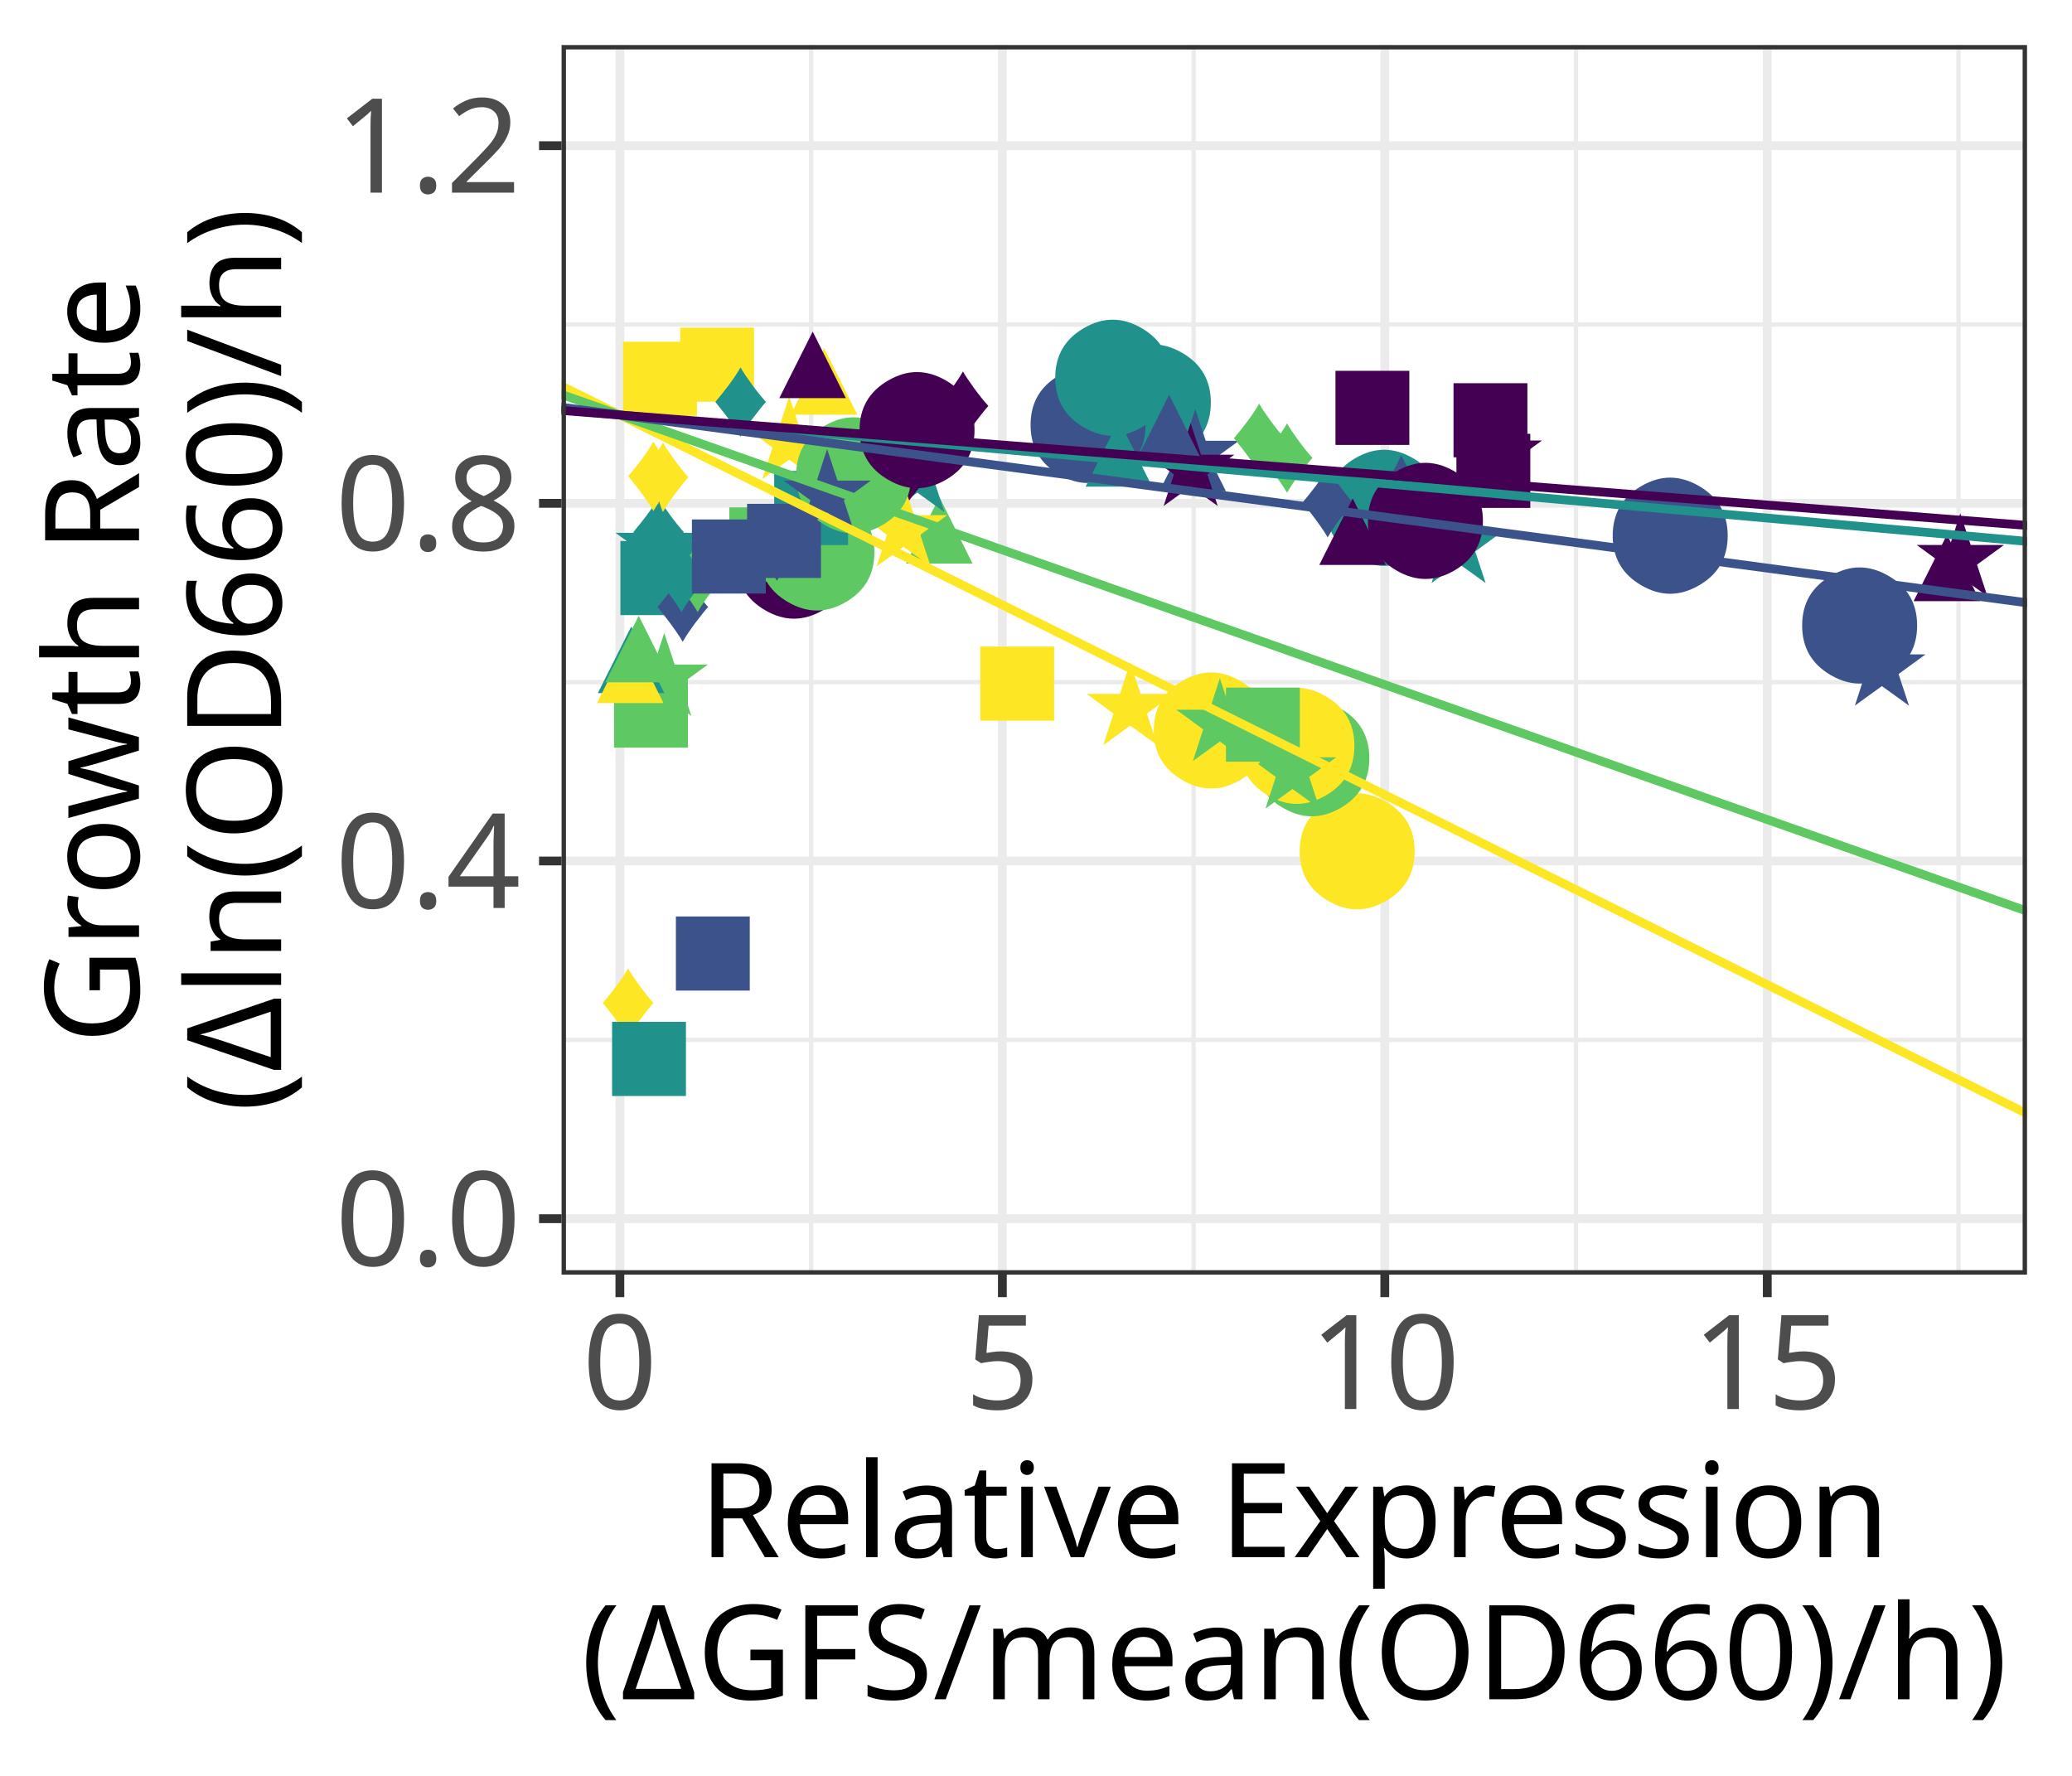
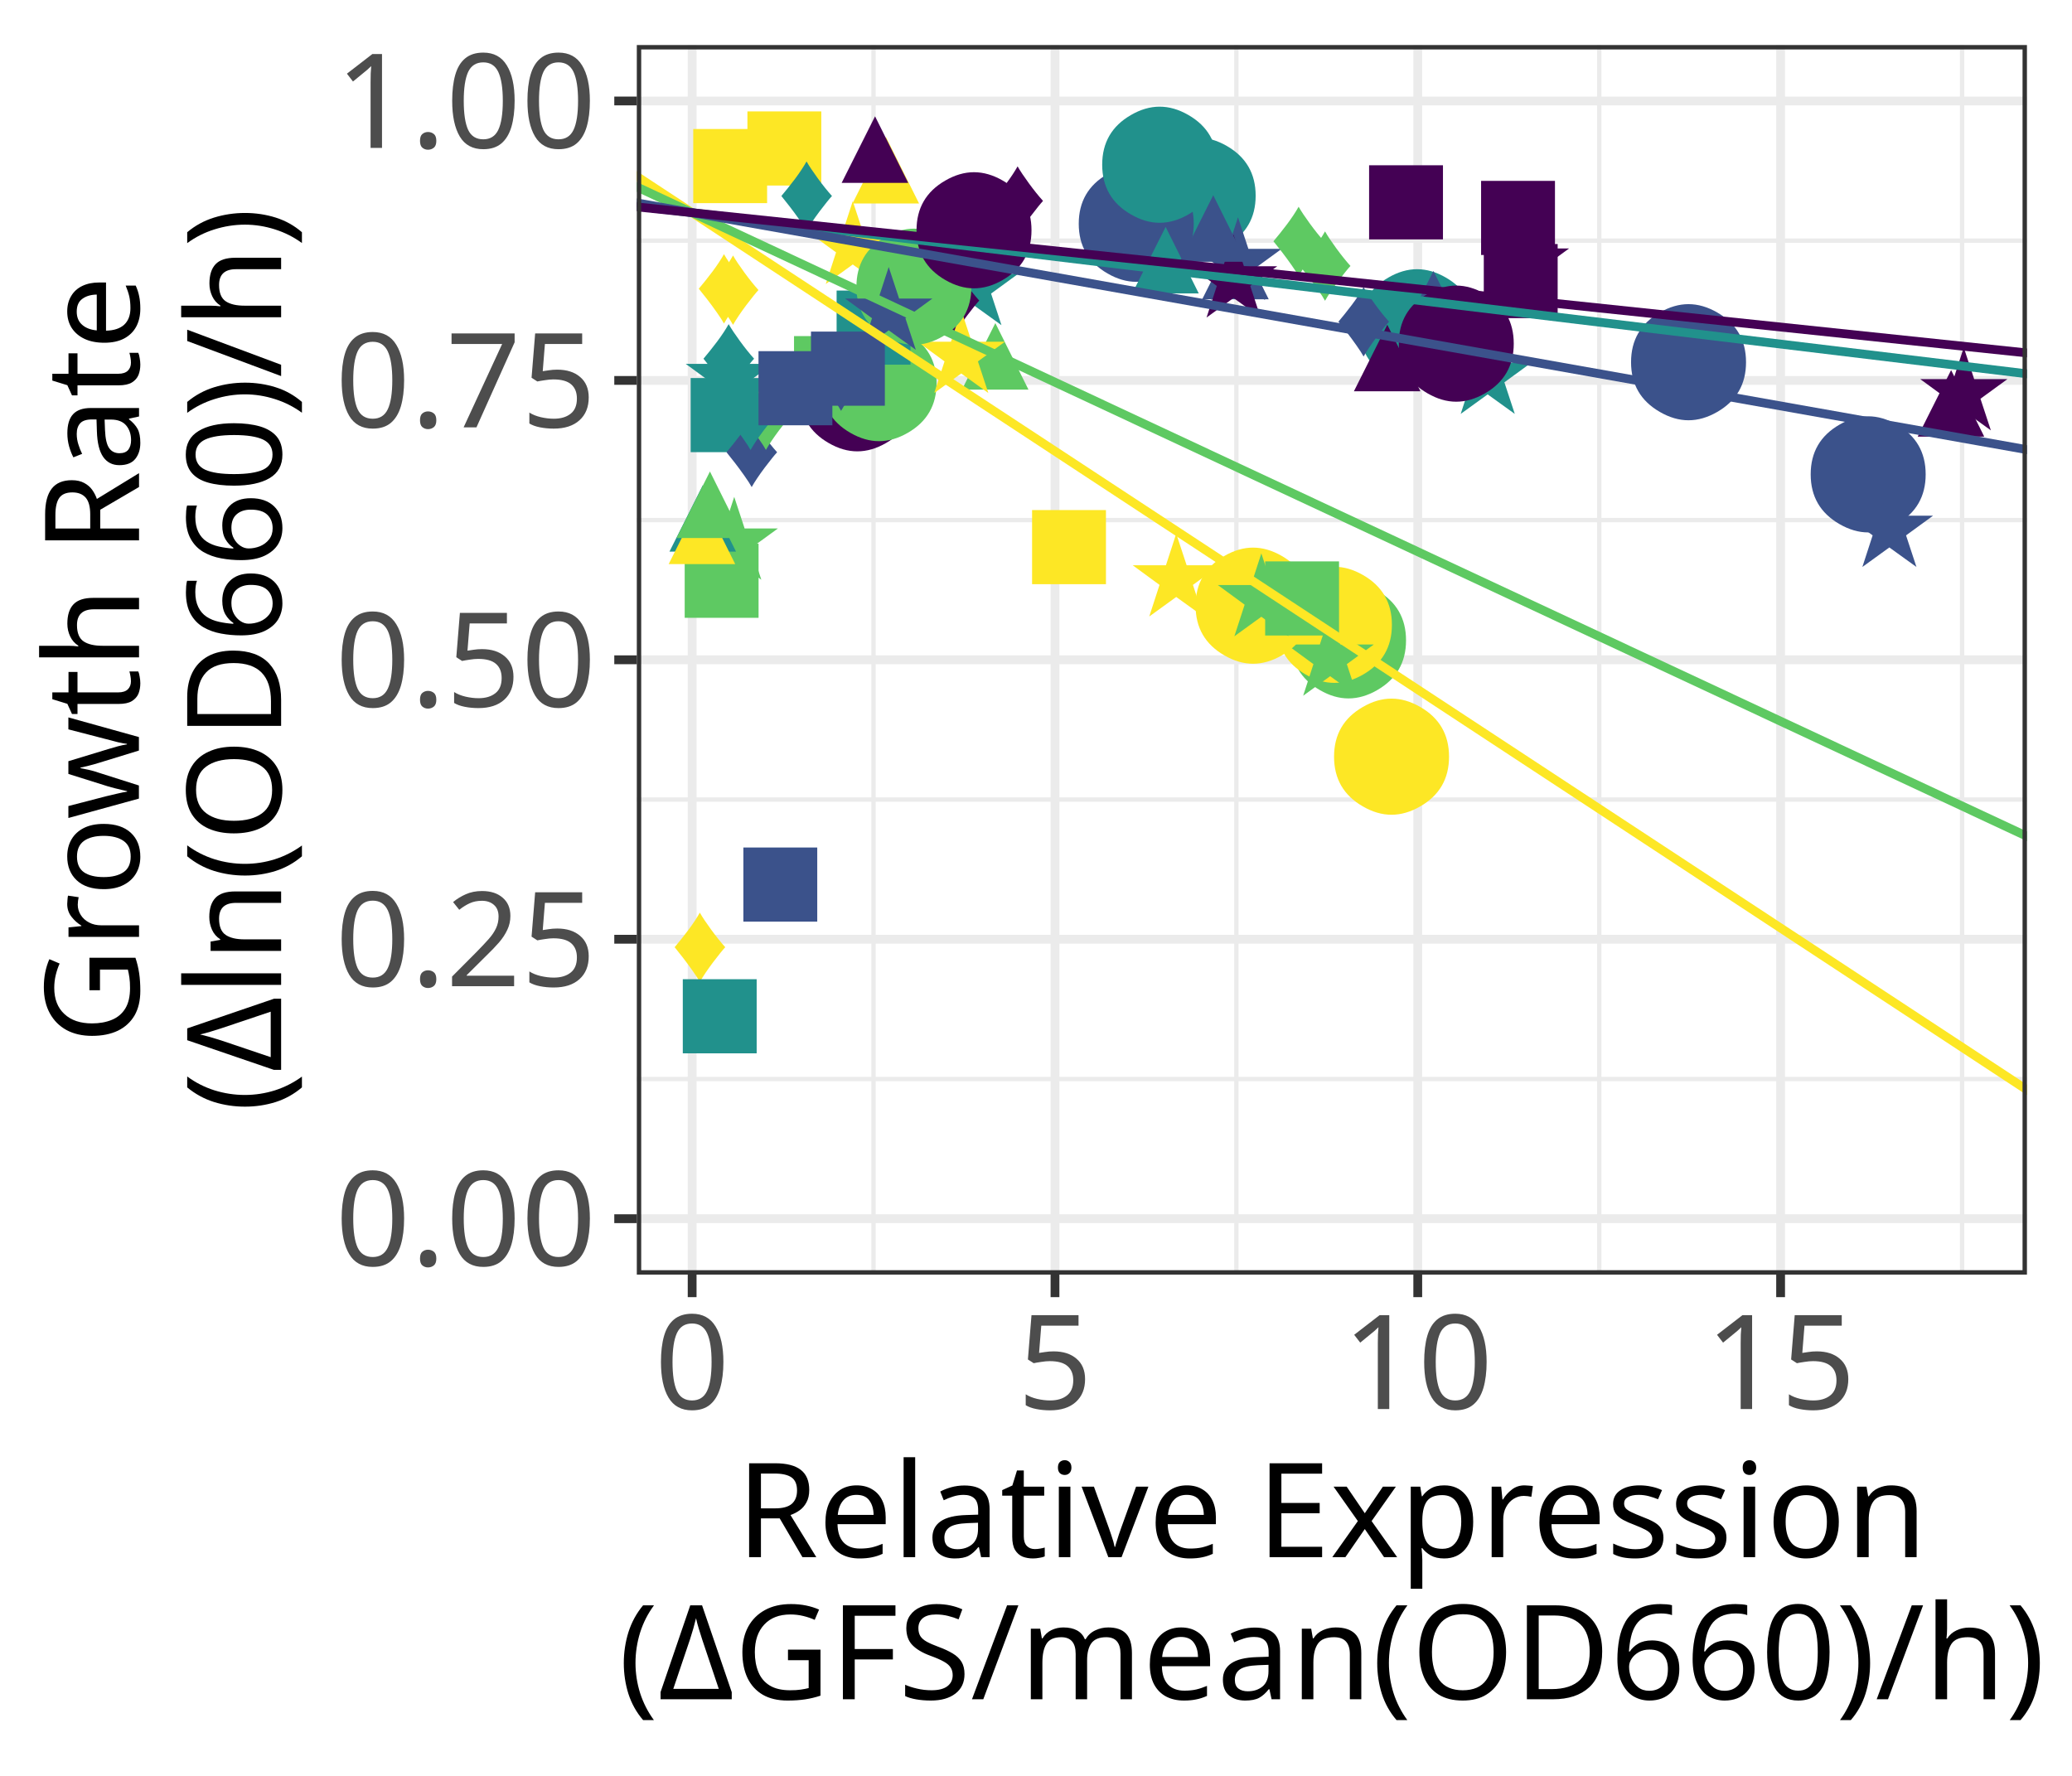
<svg xmlns="http://www.w3.org/2000/svg" class="svglite" width="252.00pt" height="216.00pt" viewBox="0 0 252.00 216.00">
  <defs>
    <style type="text/css">
    .svglite line, .svglite polyline, .svglite polygon, .svglite path, .svglite rect, .svglite circle {
      fill: none;
      stroke: #000000;
      stroke-linecap: round;
      stroke-linejoin: round;
      stroke-miterlimit: 10.00;
    }
    .svglite text {
      white-space: pre;
    }
  </style>
  </defs>
  <rect width="100%" height="100%" style="stroke: none; fill: #FFFFFF;" />
  <defs>
    <clipPath id="cpMC4wMHwyNTIuMDB8MC4wMHwyMTYuMDA=">
      <rect x="0.00" y="0.00" width="252.00" height="216.00" />
    </clipPath>
  </defs>
  <g clip-path="url(#cpMC4wMHwyNTIuMDB8MC4wMHwyMTYuMDA=)">
    <rect x="0.00" y="0.00" width="252.00" height="216.00" style="stroke-width: 1.07; stroke: #FFFFFF; fill: #FFFFFF;" />
  </g>
  <defs>
-     <clipPath id="cpNjguMzB8MjQ2LjUyfDUuNDh8MTU1LjAz">
-       <rect x="68.30" y="5.48" width="178.23" height="149.55" />
+     <clipPath id="cpNzcuNDV8MjQ2LjUyfDUuNDh8MTU1LjAz">
+       <rect x="77.45" y="5.48" width="169.07" height="149.55" />
    </clipPath>
  </defs>
-   <g clip-path="url(#cpNjguMzB8MjQ2LjUyfDUuNDh8MTU1LjAz)">
-     <rect x="68.30" y="5.48" width="178.23" height="149.55" style="stroke-width: 1.07; stroke: none; fill: #FFFFFF;" />
-     <polyline points="68.30,126.48 246.52,126.48 " style="stroke-width: 0.53; stroke: #EBEBEB; stroke-linecap: butt;" />
-     <polyline points="68.30,82.97 246.52,82.97 " style="stroke-width: 0.53; stroke: #EBEBEB; stroke-linecap: butt;" />
-     <polyline points="68.30,39.47 246.52,39.47 " style="stroke-width: 0.53; stroke: #EBEBEB; stroke-linecap: butt;" />
-     <polyline points="98.65,155.03 98.65,5.48 " style="stroke-width: 0.53; stroke: #EBEBEB; stroke-linecap: butt;" />
-     <polyline points="145.17,155.03 145.17,5.48 " style="stroke-width: 0.53; stroke: #EBEBEB; stroke-linecap: butt;" />
-     <polyline points="191.68,155.03 191.68,5.48 " style="stroke-width: 0.53; stroke: #EBEBEB; stroke-linecap: butt;" />
-     <polyline points="238.20,155.03 238.20,5.48 " style="stroke-width: 0.53; stroke: #EBEBEB; stroke-linecap: butt;" />
-     <polyline points="68.30,148.23 246.52,148.23 " style="stroke-width: 1.07; stroke: #EBEBEB; stroke-linecap: butt;" />
-     <polyline points="68.30,104.72 246.52,104.72 " style="stroke-width: 1.07; stroke: #EBEBEB; stroke-linecap: butt;" />
-     <polyline points="68.30,61.22 246.52,61.22 " style="stroke-width: 1.07; stroke: #EBEBEB; stroke-linecap: butt;" />
-     <polyline points="68.30,17.72 246.52,17.72 " style="stroke-width: 1.07; stroke: #EBEBEB; stroke-linecap: butt;" />
-     <polyline points="75.39,155.03 75.39,5.48 " style="stroke-width: 1.07; stroke: #EBEBEB; stroke-linecap: butt;" />
-     <polyline points="121.91,155.03 121.91,5.48 " style="stroke-width: 1.07; stroke: #EBEBEB; stroke-linecap: butt;" />
-     <polyline points="168.42,155.03 168.42,5.48 " style="stroke-width: 1.07; stroke: #EBEBEB; stroke-linecap: butt;" />
-     <polyline points="214.94,155.03 214.94,5.48 " style="stroke-width: 1.07; stroke: #EBEBEB; stroke-linecap: butt;" />
-     <text x="87.22" y="47.96" text-anchor="middle" style="font-size: 13.85px;fill: #FDE725; font-family: &quot;Arial&quot;;" textLength="8.31px" lengthAdjust="spacingAndGlyphs">◼</text>
-     <text x="165.07" y="107.14" text-anchor="middle" style="font-size: 13.85px;fill: #FDE725; font-family: &quot;Arial&quot;;" textLength="8.31px" lengthAdjust="spacingAndGlyphs">⬤</text>
-     <text x="109.41" y="58.11" text-anchor="middle" style="font-size: 13.85px;fill: #FDE725; font-family: &quot;Arial&quot;;" textLength="8.31px" lengthAdjust="spacingAndGlyphs">▲</text>
-     <text x="76.40" y="126.05" text-anchor="middle" style="font-size: 13.85px;fill: #FDE725; font-family: &quot;Arial&quot;;" textLength="8.31px" lengthAdjust="spacingAndGlyphs">♦</text>
-     <text x="137.46" y="90.57" text-anchor="middle" style="font-size: 13.85px;fill: #FDE725; font-family: &quot;Arial&quot;;" textLength="8.31px" lengthAdjust="spacingAndGlyphs">★</text>
-     <text x="79.18" y="90.03" text-anchor="middle" style="font-size: 13.85px;fill: #5EC962; font-family: &quot;Arial&quot;;" textLength="8.31px" lengthAdjust="spacingAndGlyphs">◼</text>
-     <text x="159.56" y="95.82" text-anchor="middle" style="font-size: 13.85px;fill: #5EC962; font-family: &quot;Arial&quot;;" textLength="8.31px" lengthAdjust="spacingAndGlyphs">⬤</text>
-     <text x="96.58" y="73.17" text-anchor="middle" style="font-size: 13.85px;fill: #5EC962; font-family: &quot;Arial&quot;;" textLength="8.31px" lengthAdjust="spacingAndGlyphs">▲</text>
-     <text x="156.55" y="59.76" text-anchor="middle" style="font-size: 13.85px;fill: #5EC962; font-family: &quot;Arial&quot;;" textLength="8.31px" lengthAdjust="spacingAndGlyphs">♦</text>
-     <text x="80.79" y="87.00" text-anchor="middle" style="font-size: 13.85px;fill: #5EC962; font-family: &quot;Arial&quot;;" textLength="8.31px" lengthAdjust="spacingAndGlyphs">★</text>
-     <text x="79.95" y="73.91" text-anchor="middle" style="font-size: 13.85px;fill: #21918C; font-family: &quot;Arial&quot;;" textLength="8.31px" lengthAdjust="spacingAndGlyphs">◼</text>
-     <text x="140.28" y="52.55" text-anchor="middle" style="font-size: 13.85px;fill: #21918C; font-family: &quot;Arial&quot;;" textLength="8.31px" lengthAdjust="spacingAndGlyphs">⬤</text>
-     <text x="76.77" y="84.30" text-anchor="middle" style="font-size: 13.85px;fill: #21918C; font-family: &quot;Arial&quot;;" textLength="8.31px" lengthAdjust="spacingAndGlyphs">▲</text>
-     <text x="80.10" y="68.79" text-anchor="middle" style="font-size: 13.85px;fill: #21918C; font-family: &quot;Arial&quot;;" textLength="8.31px" lengthAdjust="spacingAndGlyphs">♦</text>
-     <text x="177.39" y="70.85" text-anchor="middle" style="font-size: 13.85px;fill: #21918C; font-family: &quot;Arial&quot;;" textLength="8.31px" lengthAdjust="spacingAndGlyphs">★</text>
-     <text x="86.70" y="119.58" text-anchor="middle" style="font-size: 13.85px;fill: #3B528B; font-family: &quot;Arial&quot;;" textLength="8.31px" lengthAdjust="spacingAndGlyphs">◼</text>
-     <text x="132.34" y="55.28" text-anchor="middle" style="font-size: 13.85px;fill: #3B528B; font-family: &quot;Arial&quot;;" textLength="8.31px" lengthAdjust="spacingAndGlyphs">⬤</text>
-     <text x="145.06" y="59.75" text-anchor="middle" style="font-size: 13.85px;fill: #3B528B; font-family: &quot;Arial&quot;;" textLength="8.31px" lengthAdjust="spacingAndGlyphs">▲</text>
-     <text x="83.05" y="77.89" text-anchor="middle" style="font-size: 13.85px;fill: #3B528B; font-family: &quot;Arial&quot;;" textLength="8.31px" lengthAdjust="spacingAndGlyphs">♦</text>
-     <text x="145.38" y="59.78" text-anchor="middle" style="font-size: 13.85px;fill: #3B528B; font-family: &quot;Arial&quot;;" textLength="8.31px" lengthAdjust="spacingAndGlyphs">★</text>
-     <text x="181.28" y="54.72" text-anchor="middle" style="font-size: 13.85px;fill: #440154; font-family: &quot;Arial&quot;;" textLength="8.31px" lengthAdjust="spacingAndGlyphs">◼</text>
-     <text x="96.58" y="71.78" text-anchor="middle" style="font-size: 13.85px;fill: #440154; font-family: &quot;Arial&quot;;" textLength="8.31px" lengthAdjust="spacingAndGlyphs">⬤</text>
-     <text x="236.79" y="73.12" text-anchor="middle" style="font-size: 13.85px;fill: #440154; font-family: &quot;Arial&quot;;" textLength="8.31px" lengthAdjust="spacingAndGlyphs">▲</text>
-     <text x="109.56" y="60.97" text-anchor="middle" style="font-size: 13.85px;fill: #440154; font-family: &quot;Arial&quot;;" textLength="8.31px" lengthAdjust="spacingAndGlyphs">♦</text>
-     <text x="182.23" y="59.75" text-anchor="middle" style="font-size: 13.85px;fill: #440154; font-family: &quot;Arial&quot;;" textLength="8.31px" lengthAdjust="spacingAndGlyphs">★</text>
-     <text x="123.72" y="86.75" text-anchor="middle" style="font-size: 13.85px;fill: #FDE725; font-family: &quot;Arial&quot;;" textLength="8.31px" lengthAdjust="spacingAndGlyphs">◼</text>
-     <text x="157.74" y="94.31" text-anchor="middle" style="font-size: 13.85px;fill: #FDE725; font-family: &quot;Arial&quot;;" textLength="8.31px" lengthAdjust="spacingAndGlyphs">⬤</text>
-     <text x="76.66" y="85.52" text-anchor="middle" style="font-size: 13.85px;fill: #FDE725; font-family: &quot;Arial&quot;;" textLength="8.31px" lengthAdjust="spacingAndGlyphs">▲</text>
-     <text x="80.65" y="62.10" text-anchor="middle" style="font-size: 13.85px;fill: #FDE725; font-family: &quot;Arial&quot;;" textLength="8.31px" lengthAdjust="spacingAndGlyphs">♦</text>
-     <text x="95.99" y="58.22" text-anchor="middle" style="font-size: 13.85px;fill: #FDE725; font-family: &quot;Arial&quot;;" textLength="8.31px" lengthAdjust="spacingAndGlyphs">★</text>
-     <text x="93.20" y="69.82" text-anchor="middle" style="font-size: 13.85px;fill: #5EC962; font-family: &quot;Arial&quot;;" textLength="8.31px" lengthAdjust="spacingAndGlyphs">◼</text>
-     <text x="99.36" y="70.79" text-anchor="middle" style="font-size: 13.85px;fill: #5EC962; font-family: &quot;Arial&quot;;" textLength="8.31px" lengthAdjust="spacingAndGlyphs">⬤</text>
-     <text x="114.25" y="68.55" text-anchor="middle" style="font-size: 13.85px;fill: #5EC962; font-family: &quot;Arial&quot;;" textLength="8.31px" lengthAdjust="spacingAndGlyphs">▲</text>
-     <text x="84.87" y="74.28" text-anchor="middle" style="font-size: 13.85px;fill: #5EC962; font-family: &quot;Arial&quot;;" textLength="8.31px" lengthAdjust="spacingAndGlyphs">♦</text>
-     <text x="157.20" y="98.28" text-anchor="middle" style="font-size: 13.85px;fill: #5EC962; font-family: &quot;Arial&quot;;" textLength="8.31px" lengthAdjust="spacingAndGlyphs">★</text>
-     <text x="98.66" y="65.39" text-anchor="middle" style="font-size: 13.85px;fill: #21918C; font-family: &quot;Arial&quot;;" textLength="8.31px" lengthAdjust="spacingAndGlyphs">◼</text>
-     <text x="168.35" y="65.36" text-anchor="middle" style="font-size: 13.85px;fill: #21918C; font-family: &quot;Arial&quot;;" textLength="8.31px" lengthAdjust="spacingAndGlyphs">⬤</text>
-     <text x="169.58" y="66.47" text-anchor="middle" style="font-size: 13.85px;fill: #21918C; font-family: &quot;Arial&quot;;" textLength="8.31px" lengthAdjust="spacingAndGlyphs">▲</text>
-     <text x="82.90" y="74.29" text-anchor="middle" style="font-size: 13.85px;fill: #21918C; font-family: &quot;Arial&quot;;" textLength="8.31px" lengthAdjust="spacingAndGlyphs">♦</text>
-     <text x="111.58" y="62.23" text-anchor="middle" style="font-size: 13.85px;fill: #21918C; font-family: &quot;Arial&quot;;" textLength="8.31px" lengthAdjust="spacingAndGlyphs">★</text>
-     <text x="95.36" y="69.39" text-anchor="middle" style="font-size: 13.85px;fill: #3B528B; font-family: &quot;Arial&quot;;" textLength="8.31px" lengthAdjust="spacingAndGlyphs">◼</text>
-     <text x="226.18" y="79.67" text-anchor="middle" style="font-size: 13.85px;fill: #3B528B; font-family: &quot;Arial&quot;;" textLength="8.31px" lengthAdjust="spacingAndGlyphs">⬤</text>
-     <text x="170.42" y="63.47" text-anchor="middle" style="font-size: 13.85px;fill: #3B528B; font-family: &quot;Arial&quot;;" textLength="8.31px" lengthAdjust="spacingAndGlyphs">▲</text>
-     <text x="161.49" y="65.19" text-anchor="middle" style="font-size: 13.85px;fill: #3B528B; font-family: &quot;Arial&quot;;" textLength="8.31px" lengthAdjust="spacingAndGlyphs">♦</text>
-     <text x="228.88" y="85.76" text-anchor="middle" style="font-size: 13.85px;fill: #3B528B; font-family: &quot;Arial&quot;;" textLength="8.31px" lengthAdjust="spacingAndGlyphs">★</text>
-     <text x="181.63" y="60.87" text-anchor="middle" style="font-size: 13.85px;fill: #440154; font-family: &quot;Arial&quot;;" textLength="8.31px" lengthAdjust="spacingAndGlyphs">◼</text>
-     <text x="173.37" y="66.95" text-anchor="middle" style="font-size: 13.85px;fill: #440154; font-family: &quot;Arial&quot;;" textLength="8.31px" lengthAdjust="spacingAndGlyphs">⬤</text>
-     <text x="164.51" y="68.71" text-anchor="middle" style="font-size: 13.85px;fill: #440154; font-family: &quot;Arial&quot;;" textLength="8.31px" lengthAdjust="spacingAndGlyphs">▲</text>
-     <text x="108.95" y="63.13" text-anchor="middle" style="font-size: 13.85px;fill: #440154; font-family: &quot;Arial&quot;;" textLength="8.31px" lengthAdjust="spacingAndGlyphs">♦</text>
-     <text x="144.81" y="61.48" text-anchor="middle" style="font-size: 13.85px;fill: #440154; font-family: &quot;Arial&quot;;" textLength="8.31px" lengthAdjust="spacingAndGlyphs">★</text>
-     <text x="80.27" y="49.67" text-anchor="middle" style="font-size: 13.85px;fill: #FDE725; font-family: &quot;Arial&quot;;" textLength="8.31px" lengthAdjust="spacingAndGlyphs">◼</text>
-     <text x="147.32" y="92.44" text-anchor="middle" style="font-size: 13.85px;fill: #FDE725; font-family: &quot;Arial&quot;;" textLength="8.31px" lengthAdjust="spacingAndGlyphs">⬤</text>
-     <text x="100.23" y="50.44" text-anchor="middle" style="font-size: 13.85px;fill: #FDE725; font-family: &quot;Arial&quot;;" textLength="8.31px" lengthAdjust="spacingAndGlyphs">▲</text>
-     <text x="79.49" y="61.98" text-anchor="middle" style="font-size: 13.85px;fill: #FDE725; font-family: &quot;Arial&quot;;" textLength="8.31px" lengthAdjust="spacingAndGlyphs">♦</text>
-     <text x="109.90" y="68.83" text-anchor="middle" style="font-size: 13.85px;fill: #FDE725; font-family: &quot;Arial&quot;;" textLength="8.31px" lengthAdjust="spacingAndGlyphs">★</text>
-     <text x="153.60" y="91.74" text-anchor="middle" style="font-size: 13.85px;fill: #5EC962; font-family: &quot;Arial&quot;;" textLength="8.31px" lengthAdjust="spacingAndGlyphs">◼</text>
-     <text x="103.83" y="61.41" text-anchor="middle" style="font-size: 13.85px;fill: #5EC962; font-family: &quot;Arial&quot;;" textLength="8.31px" lengthAdjust="spacingAndGlyphs">⬤</text>
-     <text x="77.68" y="82.99" text-anchor="middle" style="font-size: 13.85px;fill: #5EC962; font-family: &quot;Arial&quot;;" textLength="8.31px" lengthAdjust="spacingAndGlyphs">▲</text>
-     <text x="153.16" y="57.36" text-anchor="middle" style="font-size: 13.85px;fill: #5EC962; font-family: &quot;Arial&quot;;" textLength="8.31px" lengthAdjust="spacingAndGlyphs">♦</text>
-     <text x="148.37" y="92.50" text-anchor="middle" style="font-size: 13.85px;fill: #5EC962; font-family: &quot;Arial&quot;;" textLength="8.31px" lengthAdjust="spacingAndGlyphs">★</text>
-     <text x="78.94" y="132.40" text-anchor="middle" style="font-size: 13.85px;fill: #21918C; font-family: &quot;Arial&quot;;" textLength="8.31px" lengthAdjust="spacingAndGlyphs">◼</text>
-     <text x="135.34" y="49.54" text-anchor="middle" style="font-size: 13.85px;fill: #21918C; font-family: &quot;Arial&quot;;" textLength="8.31px" lengthAdjust="spacingAndGlyphs">⬤</text>
-     <text x="136.09" y="59.19" text-anchor="middle" style="font-size: 13.85px;fill: #21918C; font-family: &quot;Arial&quot;;" textLength="8.31px" lengthAdjust="spacingAndGlyphs">▲</text>
-     <text x="90.08" y="52.95" text-anchor="middle" style="font-size: 13.85px;fill: #21918C; font-family: &quot;Arial&quot;;" textLength="8.31px" lengthAdjust="spacingAndGlyphs">♦</text>
-     <text x="80.16" y="70.98" text-anchor="middle" style="font-size: 13.85px;fill: #21918C; font-family: &quot;Arial&quot;;" textLength="8.31px" lengthAdjust="spacingAndGlyphs">★</text>
-     <text x="88.65" y="71.29" text-anchor="middle" style="font-size: 13.85px;fill: #3B528B; font-family: &quot;Arial&quot;;" textLength="8.31px" lengthAdjust="spacingAndGlyphs">◼</text>
-     <text x="203.14" y="68.75" text-anchor="middle" style="font-size: 13.85px;fill: #3B528B; font-family: &quot;Arial&quot;;" textLength="8.31px" lengthAdjust="spacingAndGlyphs">⬤</text>
-     <text x="142.19" y="56.11" text-anchor="middle" style="font-size: 13.85px;fill: #3B528B; font-family: &quot;Arial&quot;;" textLength="8.31px" lengthAdjust="spacingAndGlyphs">▲</text>
-     <text x="94.50" y="70.47" text-anchor="middle" style="font-size: 13.85px;fill: #3B528B; font-family: &quot;Arial&quot;;" textLength="8.31px" lengthAdjust="spacingAndGlyphs">♦</text>
-     <text x="100.60" y="64.63" text-anchor="middle" style="font-size: 13.85px;fill: #3B528B; font-family: &quot;Arial&quot;;" textLength="8.31px" lengthAdjust="spacingAndGlyphs">★</text>
-     <text x="166.92" y="53.21" text-anchor="middle" style="font-size: 13.85px;fill: #440154; font-family: &quot;Arial&quot;;" textLength="8.31px" lengthAdjust="spacingAndGlyphs">◼</text>
-     <text x="111.54" y="55.91" text-anchor="middle" style="font-size: 13.85px;fill: #440154; font-family: &quot;Arial&quot;;" textLength="8.31px" lengthAdjust="spacingAndGlyphs">⬤</text>
-     <text x="98.84" y="48.42" text-anchor="middle" style="font-size: 13.85px;fill: #440154; font-family: &quot;Arial&quot;;" textLength="8.31px" lengthAdjust="spacingAndGlyphs">▲</text>
-     <text x="117.13" y="53.44" text-anchor="middle" style="font-size: 13.85px;fill: #440154; font-family: &quot;Arial&quot;;" textLength="8.31px" lengthAdjust="spacingAndGlyphs">♦</text>
-     <text x="238.42" y="72.46" text-anchor="middle" style="font-size: 13.85px;fill: #440154; font-family: &quot;Arial&quot;;" textLength="8.31px" lengthAdjust="spacingAndGlyphs">★</text>
-     <line x1="-109.93" y1="-41.56" x2="424.75" y2="223.97" style="stroke-width: 1.07; stroke: #FDE725; stroke-linecap: butt;" />
-     <line x1="-109.93" y1="-14.87" x2="424.75" y2="173.67" style="stroke-width: 1.07; stroke: #5EC962; stroke-linecap: butt;" />
-     <line x1="-109.93" y1="33.82" x2="424.75" y2="81.87" style="stroke-width: 1.07; stroke: #21918C; stroke-linecap: butt;" />
-     <line x1="-109.93" y1="25.75" x2="424.75" y2="97.10" style="stroke-width: 1.07; stroke: #3B528B; stroke-linecap: butt;" />
-     <line x1="-109.93" y1="35.94" x2="424.75" y2="77.89" style="stroke-width: 1.07; stroke: #440154; stroke-linecap: butt;" />
-     <rect x="68.30" y="5.48" width="178.23" height="149.55" style="stroke-width: 1.07; stroke: #333333;" />
+   <g clip-path="url(#cpNzcuNDV8MjQ2LjUyfDUuNDh8MTU1LjAz)">
+     <rect x="77.45" y="5.48" width="169.07" height="149.55" style="stroke-width: 1.07; stroke: none; fill: #FFFFFF;" />
+     <polyline points="77.45,131.24 246.52,131.24 " style="stroke-width: 0.53; stroke: #EBEBEB; stroke-linecap: butt;" />
+     <polyline points="77.45,97.25 246.52,97.25 " style="stroke-width: 0.53; stroke: #EBEBEB; stroke-linecap: butt;" />
+     <polyline points="77.45,63.26 246.52,63.26 " style="stroke-width: 0.53; stroke: #EBEBEB; stroke-linecap: butt;" />
+     <polyline points="77.45,29.27 246.52,29.27 " style="stroke-width: 0.53; stroke: #EBEBEB; stroke-linecap: butt;" />
+     <polyline points="106.24,155.03 106.24,5.48 " style="stroke-width: 0.53; stroke: #EBEBEB; stroke-linecap: butt;" />
+     <polyline points="150.37,155.03 150.37,5.48 " style="stroke-width: 0.53; stroke: #EBEBEB; stroke-linecap: butt;" />
+     <polyline points="194.50,155.03 194.50,5.48 " style="stroke-width: 0.53; stroke: #EBEBEB; stroke-linecap: butt;" />
+     <polyline points="238.63,155.03 238.63,5.48 " style="stroke-width: 0.53; stroke: #EBEBEB; stroke-linecap: butt;" />
+     <polyline points="77.45,148.23 246.52,148.23 " style="stroke-width: 1.07; stroke: #EBEBEB; stroke-linecap: butt;" />
+     <polyline points="77.45,114.24 246.52,114.24 " style="stroke-width: 1.07; stroke: #EBEBEB; stroke-linecap: butt;" />
+     <polyline points="77.45,80.25 246.52,80.25 " style="stroke-width: 1.07; stroke: #EBEBEB; stroke-linecap: butt;" />
+     <polyline points="77.45,46.27 246.52,46.27 " style="stroke-width: 1.07; stroke: #EBEBEB; stroke-linecap: butt;" />
+     <polyline points="77.45,12.28 246.52,12.28 " style="stroke-width: 1.07; stroke: #EBEBEB; stroke-linecap: butt;" />
+     <polyline points="84.18,155.03 84.18,5.48 " style="stroke-width: 1.07; stroke: #EBEBEB; stroke-linecap: butt;" />
+     <polyline points="128.31,155.03 128.31,5.48 " style="stroke-width: 1.07; stroke: #EBEBEB; stroke-linecap: butt;" />
+     <polyline points="172.43,155.03 172.43,5.48 " style="stroke-width: 1.07; stroke: #EBEBEB; stroke-linecap: butt;" />
+     <polyline points="216.56,155.03 216.56,5.48 " style="stroke-width: 1.07; stroke: #EBEBEB; stroke-linecap: butt;" />
+     <text x="95.40" y="21.66" text-anchor="middle" style="font-size: 13.85px;fill: #FDE725; font-family: &quot;Arial&quot;;" textLength="8.31px" lengthAdjust="spacingAndGlyphs">◼</text>
+     <text x="169.25" y="95.63" text-anchor="middle" style="font-size: 13.85px;fill: #FDE725; font-family: &quot;Arial&quot;;" textLength="8.31px" lengthAdjust="spacingAndGlyphs">⬤</text>
+     <text x="116.45" y="34.34" text-anchor="middle" style="font-size: 13.85px;fill: #FDE725; font-family: &quot;Arial&quot;;" textLength="8.31px" lengthAdjust="spacingAndGlyphs">▲</text>
+     <text x="85.13" y="119.27" text-anchor="middle" style="font-size: 13.85px;fill: #FDE725; font-family: &quot;Arial&quot;;" textLength="8.31px" lengthAdjust="spacingAndGlyphs">♦</text>
+     <text x="143.06" y="74.92" text-anchor="middle" style="font-size: 13.85px;fill: #FDE725; font-family: &quot;Arial&quot;;" textLength="8.31px" lengthAdjust="spacingAndGlyphs">★</text>
+     <text x="87.77" y="74.24" text-anchor="middle" style="font-size: 13.85px;fill: #5EC962; font-family: &quot;Arial&quot;;" textLength="8.31px" lengthAdjust="spacingAndGlyphs">◼</text>
+     <text x="164.02" y="81.48" text-anchor="middle" style="font-size: 13.85px;fill: #5EC962; font-family: &quot;Arial&quot;;" textLength="8.31px" lengthAdjust="spacingAndGlyphs">⬤</text>
+     <text x="104.28" y="53.17" text-anchor="middle" style="font-size: 13.85px;fill: #5EC962; font-family: &quot;Arial&quot;;" textLength="8.31px" lengthAdjust="spacingAndGlyphs">▲</text>
+     <text x="161.17" y="36.41" text-anchor="middle" style="font-size: 13.85px;fill: #5EC962; font-family: &quot;Arial&quot;;" textLength="8.31px" lengthAdjust="spacingAndGlyphs">♦</text>
+     <text x="89.30" y="70.45" text-anchor="middle" style="font-size: 13.85px;fill: #5EC962; font-family: &quot;Arial&quot;;" textLength="8.31px" lengthAdjust="spacingAndGlyphs">★</text>
+     <text x="88.50" y="54.09" text-anchor="middle" style="font-size: 13.85px;fill: #21918C; font-family: &quot;Arial&quot;;" textLength="8.31px" lengthAdjust="spacingAndGlyphs">◼</text>
+     <text x="145.73" y="27.40" text-anchor="middle" style="font-size: 13.85px;fill: #21918C; font-family: &quot;Arial&quot;;" textLength="8.31px" lengthAdjust="spacingAndGlyphs">⬤</text>
+     <text x="85.48" y="67.09" text-anchor="middle" style="font-size: 13.85px;fill: #21918C; font-family: &quot;Arial&quot;;" textLength="8.31px" lengthAdjust="spacingAndGlyphs">▲</text>
+     <text x="88.64" y="47.69" text-anchor="middle" style="font-size: 13.85px;fill: #21918C; font-family: &quot;Arial&quot;;" textLength="8.31px" lengthAdjust="spacingAndGlyphs">♦</text>
+     <text x="180.94" y="50.28" text-anchor="middle" style="font-size: 13.85px;fill: #21918C; font-family: &quot;Arial&quot;;" textLength="8.31px" lengthAdjust="spacingAndGlyphs">★</text>
+     <text x="94.91" y="111.19" text-anchor="middle" style="font-size: 13.85px;fill: #3B528B; font-family: &quot;Arial&quot;;" textLength="8.31px" lengthAdjust="spacingAndGlyphs">◼</text>
+     <text x="138.20" y="30.81" text-anchor="middle" style="font-size: 13.85px;fill: #3B528B; font-family: &quot;Arial&quot;;" textLength="8.31px" lengthAdjust="spacingAndGlyphs">⬤</text>
+     <text x="150.27" y="36.40" text-anchor="middle" style="font-size: 13.85px;fill: #3B528B; font-family: &quot;Arial&quot;;" textLength="8.31px" lengthAdjust="spacingAndGlyphs">▲</text>
+     <text x="91.44" y="59.07" text-anchor="middle" style="font-size: 13.85px;fill: #3B528B; font-family: &quot;Arial&quot;;" textLength="8.31px" lengthAdjust="spacingAndGlyphs">♦</text>
+     <text x="150.57" y="36.44" text-anchor="middle" style="font-size: 13.85px;fill: #3B528B; font-family: &quot;Arial&quot;;" textLength="8.31px" lengthAdjust="spacingAndGlyphs">★</text>
+     <text x="184.63" y="30.11" text-anchor="middle" style="font-size: 13.85px;fill: #440154; font-family: &quot;Arial&quot;;" textLength="8.31px" lengthAdjust="spacingAndGlyphs">◼</text>
+     <text x="104.28" y="51.43" text-anchor="middle" style="font-size: 13.85px;fill: #440154; font-family: &quot;Arial&quot;;" textLength="8.31px" lengthAdjust="spacingAndGlyphs">⬤</text>
+     <text x="237.29" y="53.11" text-anchor="middle" style="font-size: 13.85px;fill: #440154; font-family: &quot;Arial&quot;;" textLength="8.31px" lengthAdjust="spacingAndGlyphs">▲</text>
+     <text x="116.60" y="37.92" text-anchor="middle" style="font-size: 13.85px;fill: #440154; font-family: &quot;Arial&quot;;" textLength="8.31px" lengthAdjust="spacingAndGlyphs">♦</text>
+     <text x="185.53" y="36.39" text-anchor="middle" style="font-size: 13.85px;fill: #440154; font-family: &quot;Arial&quot;;" textLength="8.31px" lengthAdjust="spacingAndGlyphs">★</text>
+     <text x="130.02" y="70.15" text-anchor="middle" style="font-size: 13.85px;fill: #FDE725; font-family: &quot;Arial&quot;;" textLength="8.31px" lengthAdjust="spacingAndGlyphs">◼</text>
+     <text x="162.30" y="79.59" text-anchor="middle" style="font-size: 13.85px;fill: #FDE725; font-family: &quot;Arial&quot;;" textLength="8.31px" lengthAdjust="spacingAndGlyphs">⬤</text>
+     <text x="85.38" y="68.61" text-anchor="middle" style="font-size: 13.85px;fill: #FDE725; font-family: &quot;Arial&quot;;" textLength="8.31px" lengthAdjust="spacingAndGlyphs">▲</text>
+     <text x="89.17" y="39.34" text-anchor="middle" style="font-size: 13.85px;fill: #FDE725; font-family: &quot;Arial&quot;;" textLength="8.31px" lengthAdjust="spacingAndGlyphs">♦</text>
+     <text x="103.72" y="34.48" text-anchor="middle" style="font-size: 13.85px;fill: #FDE725; font-family: &quot;Arial&quot;;" textLength="8.31px" lengthAdjust="spacingAndGlyphs">★</text>
+     <text x="101.07" y="48.99" text-anchor="middle" style="font-size: 13.85px;fill: #5EC962; font-family: &quot;Arial&quot;;" textLength="8.31px" lengthAdjust="spacingAndGlyphs">◼</text>
+     <text x="106.92" y="50.19" text-anchor="middle" style="font-size: 13.85px;fill: #5EC962; font-family: &quot;Arial&quot;;" textLength="8.31px" lengthAdjust="spacingAndGlyphs">⬤</text>
+     <text x="121.05" y="47.39" text-anchor="middle" style="font-size: 13.85px;fill: #5EC962; font-family: &quot;Arial&quot;;" textLength="8.31px" lengthAdjust="spacingAndGlyphs">▲</text>
+     <text x="93.17" y="54.55" text-anchor="middle" style="font-size: 13.85px;fill: #5EC962; font-family: &quot;Arial&quot;;" textLength="8.31px" lengthAdjust="spacingAndGlyphs">♦</text>
+     <text x="161.78" y="84.56" text-anchor="middle" style="font-size: 13.85px;fill: #5EC962; font-family: &quot;Arial&quot;;" textLength="8.31px" lengthAdjust="spacingAndGlyphs">★</text>
+     <text x="106.25" y="43.45" text-anchor="middle" style="font-size: 13.85px;fill: #21918C; font-family: &quot;Arial&quot;;" textLength="8.31px" lengthAdjust="spacingAndGlyphs">◼</text>
+     <text x="172.36" y="43.40" text-anchor="middle" style="font-size: 13.85px;fill: #21918C; font-family: &quot;Arial&quot;;" textLength="8.31px" lengthAdjust="spacingAndGlyphs">⬤</text>
+     <text x="173.53" y="44.79" text-anchor="middle" style="font-size: 13.85px;fill: #21918C; font-family: &quot;Arial&quot;;" textLength="8.31px" lengthAdjust="spacingAndGlyphs">▲</text>
+     <text x="91.30" y="54.56" text-anchor="middle" style="font-size: 13.85px;fill: #21918C; font-family: &quot;Arial&quot;;" textLength="8.31px" lengthAdjust="spacingAndGlyphs">♦</text>
+     <text x="118.51" y="39.49" text-anchor="middle" style="font-size: 13.85px;fill: #21918C; font-family: &quot;Arial&quot;;" textLength="8.31px" lengthAdjust="spacingAndGlyphs">★</text>
+     <text x="103.13" y="48.44" text-anchor="middle" style="font-size: 13.85px;fill: #3B528B; font-family: &quot;Arial&quot;;" textLength="8.31px" lengthAdjust="spacingAndGlyphs">◼</text>
+     <text x="227.22" y="61.29" text-anchor="middle" style="font-size: 13.85px;fill: #3B528B; font-family: &quot;Arial&quot;;" textLength="8.31px" lengthAdjust="spacingAndGlyphs">⬤</text>
+     <text x="174.33" y="41.05" text-anchor="middle" style="font-size: 13.85px;fill: #3B528B; font-family: &quot;Arial&quot;;" textLength="8.31px" lengthAdjust="spacingAndGlyphs">▲</text>
+     <text x="165.86" y="43.19" text-anchor="middle" style="font-size: 13.85px;fill: #3B528B; font-family: &quot;Arial&quot;;" textLength="8.31px" lengthAdjust="spacingAndGlyphs">♦</text>
+     <text x="229.79" y="68.90" text-anchor="middle" style="font-size: 13.85px;fill: #3B528B; font-family: &quot;Arial&quot;;" textLength="8.31px" lengthAdjust="spacingAndGlyphs">★</text>
+     <text x="184.96" y="37.79" text-anchor="middle" style="font-size: 13.85px;fill: #440154; font-family: &quot;Arial&quot;;" textLength="8.31px" lengthAdjust="spacingAndGlyphs">◼</text>
+     <text x="177.12" y="45.39" text-anchor="middle" style="font-size: 13.85px;fill: #440154; font-family: &quot;Arial&quot;;" textLength="8.31px" lengthAdjust="spacingAndGlyphs">⬤</text>
+     <text x="168.72" y="47.59" text-anchor="middle" style="font-size: 13.85px;fill: #440154; font-family: &quot;Arial&quot;;" textLength="8.31px" lengthAdjust="spacingAndGlyphs">▲</text>
+     <text x="116.02" y="40.62" text-anchor="middle" style="font-size: 13.85px;fill: #440154; font-family: &quot;Arial&quot;;" textLength="8.31px" lengthAdjust="spacingAndGlyphs">♦</text>
+     <text x="150.03" y="38.56" text-anchor="middle" style="font-size: 13.85px;fill: #440154; font-family: &quot;Arial&quot;;" textLength="8.31px" lengthAdjust="spacingAndGlyphs">★</text>
+     <text x="88.81" y="23.80" text-anchor="middle" style="font-size: 13.85px;fill: #FDE725; font-family: &quot;Arial&quot;;" textLength="8.31px" lengthAdjust="spacingAndGlyphs">◼</text>
+     <text x="152.41" y="77.26" text-anchor="middle" style="font-size: 13.85px;fill: #FDE725; font-family: &quot;Arial&quot;;" textLength="8.31px" lengthAdjust="spacingAndGlyphs">⬤</text>
+     <text x="107.74" y="24.75" text-anchor="middle" style="font-size: 13.85px;fill: #FDE725; font-family: &quot;Arial&quot;;" textLength="8.31px" lengthAdjust="spacingAndGlyphs">▲</text>
+     <text x="88.07" y="39.18" text-anchor="middle" style="font-size: 13.85px;fill: #FDE725; font-family: &quot;Arial&quot;;" textLength="8.31px" lengthAdjust="spacingAndGlyphs">♦</text>
+     <text x="116.91" y="47.74" text-anchor="middle" style="font-size: 13.85px;fill: #FDE725; font-family: &quot;Arial&quot;;" textLength="8.31px" lengthAdjust="spacingAndGlyphs">★</text>
+     <text x="158.37" y="76.39" text-anchor="middle" style="font-size: 13.85px;fill: #5EC962; font-family: &quot;Arial&quot;;" textLength="8.31px" lengthAdjust="spacingAndGlyphs">◼</text>
+     <text x="111.16" y="38.47" text-anchor="middle" style="font-size: 13.85px;fill: #5EC962; font-family: &quot;Arial&quot;;" textLength="8.31px" lengthAdjust="spacingAndGlyphs">⬤</text>
+     <text x="86.34" y="65.44" text-anchor="middle" style="font-size: 13.85px;fill: #5EC962; font-family: &quot;Arial&quot;;" textLength="8.31px" lengthAdjust="spacingAndGlyphs">▲</text>
+     <text x="157.96" y="33.41" text-anchor="middle" style="font-size: 13.85px;fill: #5EC962; font-family: &quot;Arial&quot;;" textLength="8.31px" lengthAdjust="spacingAndGlyphs">♦</text>
+     <text x="153.41" y="77.33" text-anchor="middle" style="font-size: 13.85px;fill: #5EC962; font-family: &quot;Arial&quot;;" textLength="8.31px" lengthAdjust="spacingAndGlyphs">★</text>
+     <text x="87.54" y="127.21" text-anchor="middle" style="font-size: 13.85px;fill: #21918C; font-family: &quot;Arial&quot;;" textLength="8.31px" lengthAdjust="spacingAndGlyphs">◼</text>
+     <text x="141.05" y="23.63" text-anchor="middle" style="font-size: 13.85px;fill: #21918C; font-family: &quot;Arial&quot;;" textLength="8.31px" lengthAdjust="spacingAndGlyphs">⬤</text>
+     <text x="141.76" y="35.69" text-anchor="middle" style="font-size: 13.85px;fill: #21918C; font-family: &quot;Arial&quot;;" textLength="8.31px" lengthAdjust="spacingAndGlyphs">▲</text>
+     <text x="98.11" y="27.90" text-anchor="middle" style="font-size: 13.85px;fill: #21918C; font-family: &quot;Arial&quot;;" textLength="8.31px" lengthAdjust="spacingAndGlyphs">♦</text>
+     <text x="88.70" y="50.43" text-anchor="middle" style="font-size: 13.85px;fill: #21918C; font-family: &quot;Arial&quot;;" textLength="8.31px" lengthAdjust="spacingAndGlyphs">★</text>
+     <text x="96.75" y="50.82" text-anchor="middle" style="font-size: 13.85px;fill: #3B528B; font-family: &quot;Arial&quot;;" textLength="8.31px" lengthAdjust="spacingAndGlyphs">◼</text>
+     <text x="205.37" y="47.65" text-anchor="middle" style="font-size: 13.85px;fill: #3B528B; font-family: &quot;Arial&quot;;" textLength="8.31px" lengthAdjust="spacingAndGlyphs">⬤</text>
+     <text x="147.55" y="31.84" text-anchor="middle" style="font-size: 13.85px;fill: #3B528B; font-family: &quot;Arial&quot;;" textLength="8.31px" lengthAdjust="spacingAndGlyphs">▲</text>
+     <text x="102.31" y="49.80" text-anchor="middle" style="font-size: 13.85px;fill: #3B528B; font-family: &quot;Arial&quot;;" textLength="8.31px" lengthAdjust="spacingAndGlyphs">♦</text>
+     <text x="108.09" y="42.49" text-anchor="middle" style="font-size: 13.85px;fill: #3B528B; font-family: &quot;Arial&quot;;" textLength="8.31px" lengthAdjust="spacingAndGlyphs">★</text>
+     <text x="171.01" y="28.21" text-anchor="middle" style="font-size: 13.85px;fill: #440154; font-family: &quot;Arial&quot;;" textLength="8.31px" lengthAdjust="spacingAndGlyphs">◼</text>
+     <text x="118.47" y="31.60" text-anchor="middle" style="font-size: 13.85px;fill: #440154; font-family: &quot;Arial&quot;;" textLength="8.31px" lengthAdjust="spacingAndGlyphs">⬤</text>
+     <text x="106.42" y="22.24" text-anchor="middle" style="font-size: 13.85px;fill: #440154; font-family: &quot;Arial&quot;;" textLength="8.31px" lengthAdjust="spacingAndGlyphs">▲</text>
+     <text x="123.78" y="28.50" text-anchor="middle" style="font-size: 13.85px;fill: #440154; font-family: &quot;Arial&quot;;" textLength="8.31px" lengthAdjust="spacingAndGlyphs">♦</text>
+     <text x="238.84" y="52.28" text-anchor="middle" style="font-size: 13.85px;fill: #440154; font-family: &quot;Arial&quot;;" textLength="8.31px" lengthAdjust="spacingAndGlyphs">★</text>
+     <line x1="-91.63" y1="-89.66" x2="415.59" y2="243.67" style="stroke-width: 1.07; stroke: #FDE725; stroke-linecap: butt;" />
+     <line x1="-91.63" y1="-56.26" x2="415.59" y2="180.71" style="stroke-width: 1.07; stroke: #5EC962; stroke-linecap: butt;" />
+     <line x1="-91.63" y1="4.66" x2="415.59" y2="65.87" style="stroke-width: 1.07; stroke: #21918C; stroke-linecap: butt;" />
+     <line x1="-91.63" y1="-5.34" x2="415.59" y2="84.71" style="stroke-width: 1.07; stroke: #3B528B; stroke-linecap: butt;" />
+     <line x1="-91.63" y1="7.40" x2="415.59" y2="60.69" style="stroke-width: 1.07; stroke: #440154; stroke-linecap: butt;" />
+     <rect x="77.45" y="5.48" width="169.07" height="149.55" style="stroke-width: 1.07; stroke: #333333;" />
  </g>
  <g clip-path="url(#cpMC4wMHwyNTIuMDB8MC4wMHwyMTYuMDA=)">
-     <text x="63.36" y="153.94" text-anchor="end" style="font-size: 16.00px;fill: #4D4D4D; font-family: &quot;Noto Sans&quot;;" textLength="22.59px" lengthAdjust="spacingAndGlyphs">0.0</text>
-     <text x="63.36" y="110.44" text-anchor="end" style="font-size: 16.00px;fill: #4D4D4D; font-family: &quot;Noto Sans&quot;;" textLength="22.59px" lengthAdjust="spacingAndGlyphs">0.4</text>
-     <text x="63.36" y="66.93" text-anchor="end" style="font-size: 16.00px;fill: #4D4D4D; font-family: &quot;Noto Sans&quot;;" textLength="22.59px" lengthAdjust="spacingAndGlyphs">0.8</text>
-     <text x="63.36" y="23.43" text-anchor="end" style="font-size: 16.00px;fill: #4D4D4D; font-family: &quot;Noto Sans&quot;;" textLength="22.59px" lengthAdjust="spacingAndGlyphs">1.2</text>
-     <polyline points="65.56,148.23 68.30,148.23 " style="stroke-width: 1.07; stroke: #333333; stroke-linecap: butt;" />
-     <polyline points="65.56,104.72 68.30,104.72 " style="stroke-width: 1.07; stroke: #333333; stroke-linecap: butt;" />
-     <polyline points="65.56,61.22 68.30,61.22 " style="stroke-width: 1.07; stroke: #333333; stroke-linecap: butt;" />
-     <polyline points="65.56,17.72 68.30,17.72 " style="stroke-width: 1.07; stroke: #333333; stroke-linecap: butt;" />
-     <polyline points="75.39,157.77 75.39,155.03 " style="stroke-width: 1.07; stroke: #333333; stroke-linecap: butt;" />
-     <polyline points="121.91,157.77 121.91,155.03 " style="stroke-width: 1.07; stroke: #333333; stroke-linecap: butt;" />
-     <polyline points="168.42,157.77 168.42,155.03 " style="stroke-width: 1.07; stroke: #333333; stroke-linecap: butt;" />
-     <polyline points="214.94,157.77 214.94,155.03 " style="stroke-width: 1.07; stroke: #333333; stroke-linecap: butt;" />
-     <text x="75.39" y="171.38" text-anchor="middle" style="font-size: 16.00px;fill: #4D4D4D; font-family: &quot;Noto Sans&quot;;" textLength="9.15px" lengthAdjust="spacingAndGlyphs">0</text>
-     <text x="121.91" y="171.38" text-anchor="middle" style="font-size: 16.00px;fill: #4D4D4D; font-family: &quot;Noto Sans&quot;;" textLength="9.15px" lengthAdjust="spacingAndGlyphs">5</text>
-     <text x="168.42" y="171.38" text-anchor="middle" style="font-size: 16.00px;fill: #4D4D4D; font-family: &quot;Noto Sans&quot;;" textLength="18.30px" lengthAdjust="spacingAndGlyphs">10</text>
-     <text x="214.94" y="171.38" text-anchor="middle" style="font-size: 16.00px;fill: #4D4D4D; font-family: &quot;Noto Sans&quot;;" textLength="18.30px" lengthAdjust="spacingAndGlyphs">15</text>
-     <text x="157.41" y="189.40" text-anchor="middle" style="font-size: 16.00px; font-family: &quot;Noto Sans&quot;;" textLength="145.14px" lengthAdjust="spacingAndGlyphs">Relative Expression</text>
-     <text x="157.41" y="206.68" text-anchor="middle" style="font-size: 16.00px; font-family: &quot;Noto Sans&quot;;" textLength="174.44px" lengthAdjust="spacingAndGlyphs">(ΔGFS/mean(OD660)/h)</text>
+     <text x="72.52" y="153.94" text-anchor="end" style="font-size: 16.00px;fill: #4D4D4D; font-family: &quot;Noto Sans&quot;;" textLength="31.74px" lengthAdjust="spacingAndGlyphs">0.00</text>
+     <text x="72.52" y="119.95" text-anchor="end" style="font-size: 16.00px;fill: #4D4D4D; font-family: &quot;Noto Sans&quot;;" textLength="31.74px" lengthAdjust="spacingAndGlyphs">0.25</text>
+     <text x="72.52" y="85.97" text-anchor="end" style="font-size: 16.00px;fill: #4D4D4D; font-family: &quot;Noto Sans&quot;;" textLength="31.74px" lengthAdjust="spacingAndGlyphs">0.50</text>
+     <text x="72.52" y="51.98" text-anchor="end" style="font-size: 16.00px;fill: #4D4D4D; font-family: &quot;Noto Sans&quot;;" textLength="31.74px" lengthAdjust="spacingAndGlyphs">0.75</text>
+     <text x="72.52" y="17.99" text-anchor="end" style="font-size: 16.00px;fill: #4D4D4D; font-family: &quot;Noto Sans&quot;;" textLength="31.74px" lengthAdjust="spacingAndGlyphs">1.00</text>
+     <polyline points="74.71,148.23 77.45,148.23 " style="stroke-width: 1.07; stroke: #333333; stroke-linecap: butt;" />
+     <polyline points="74.71,114.24 77.45,114.24 " style="stroke-width: 1.07; stroke: #333333; stroke-linecap: butt;" />
+     <polyline points="74.71,80.25 77.45,80.25 " style="stroke-width: 1.07; stroke: #333333; stroke-linecap: butt;" />
+     <polyline points="74.71,46.27 77.45,46.27 " style="stroke-width: 1.07; stroke: #333333; stroke-linecap: butt;" />
+     <polyline points="74.71,12.28 77.45,12.28 " style="stroke-width: 1.07; stroke: #333333; stroke-linecap: butt;" />
+     <polyline points="84.18,157.77 84.18,155.03 " style="stroke-width: 1.07; stroke: #333333; stroke-linecap: butt;" />
+     <polyline points="128.31,157.77 128.31,155.03 " style="stroke-width: 1.07; stroke: #333333; stroke-linecap: butt;" />
+     <polyline points="172.43,157.77 172.43,155.03 " style="stroke-width: 1.07; stroke: #333333; stroke-linecap: butt;" />
+     <polyline points="216.56,157.77 216.56,155.03 " style="stroke-width: 1.07; stroke: #333333; stroke-linecap: butt;" />
+     <text x="84.18" y="171.38" text-anchor="middle" style="font-size: 16.00px;fill: #4D4D4D; font-family: &quot;Noto Sans&quot;;" textLength="9.15px" lengthAdjust="spacingAndGlyphs">0</text>
+     <text x="128.31" y="171.38" text-anchor="middle" style="font-size: 16.00px;fill: #4D4D4D; font-family: &quot;Noto Sans&quot;;" textLength="9.15px" lengthAdjust="spacingAndGlyphs">5</text>
+     <text x="172.43" y="171.38" text-anchor="middle" style="font-size: 16.00px;fill: #4D4D4D; font-family: &quot;Noto Sans&quot;;" textLength="18.30px" lengthAdjust="spacingAndGlyphs">10</text>
+     <text x="216.56" y="171.38" text-anchor="middle" style="font-size: 16.00px;fill: #4D4D4D; font-family: &quot;Noto Sans&quot;;" textLength="18.30px" lengthAdjust="spacingAndGlyphs">15</text>
+     <text x="161.98" y="189.40" text-anchor="middle" style="font-size: 16.00px; font-family: &quot;Noto Sans&quot;;" textLength="145.14px" lengthAdjust="spacingAndGlyphs">Relative Expression</text>
+     <text x="161.98" y="206.68" text-anchor="middle" style="font-size: 16.00px; font-family: &quot;Noto Sans&quot;;" textLength="174.44px" lengthAdjust="spacingAndGlyphs">(ΔGFS/mean(OD660)/h)</text>
    <text transform="translate(16.91,80.25) rotate(-90)" text-anchor="middle" style="font-size: 16.00px; font-family: &quot;Noto Sans&quot;;" textLength="94.06px" lengthAdjust="spacingAndGlyphs">Growth Rate</text>
    <text transform="translate(34.19,80.25) rotate(-90)" text-anchor="middle" style="font-size: 16.00px; font-family: &quot;Noto Sans&quot;;" textLength="110.92px" lengthAdjust="spacingAndGlyphs">(Δln(OD660)/h)</text>
  </g>
</svg>
